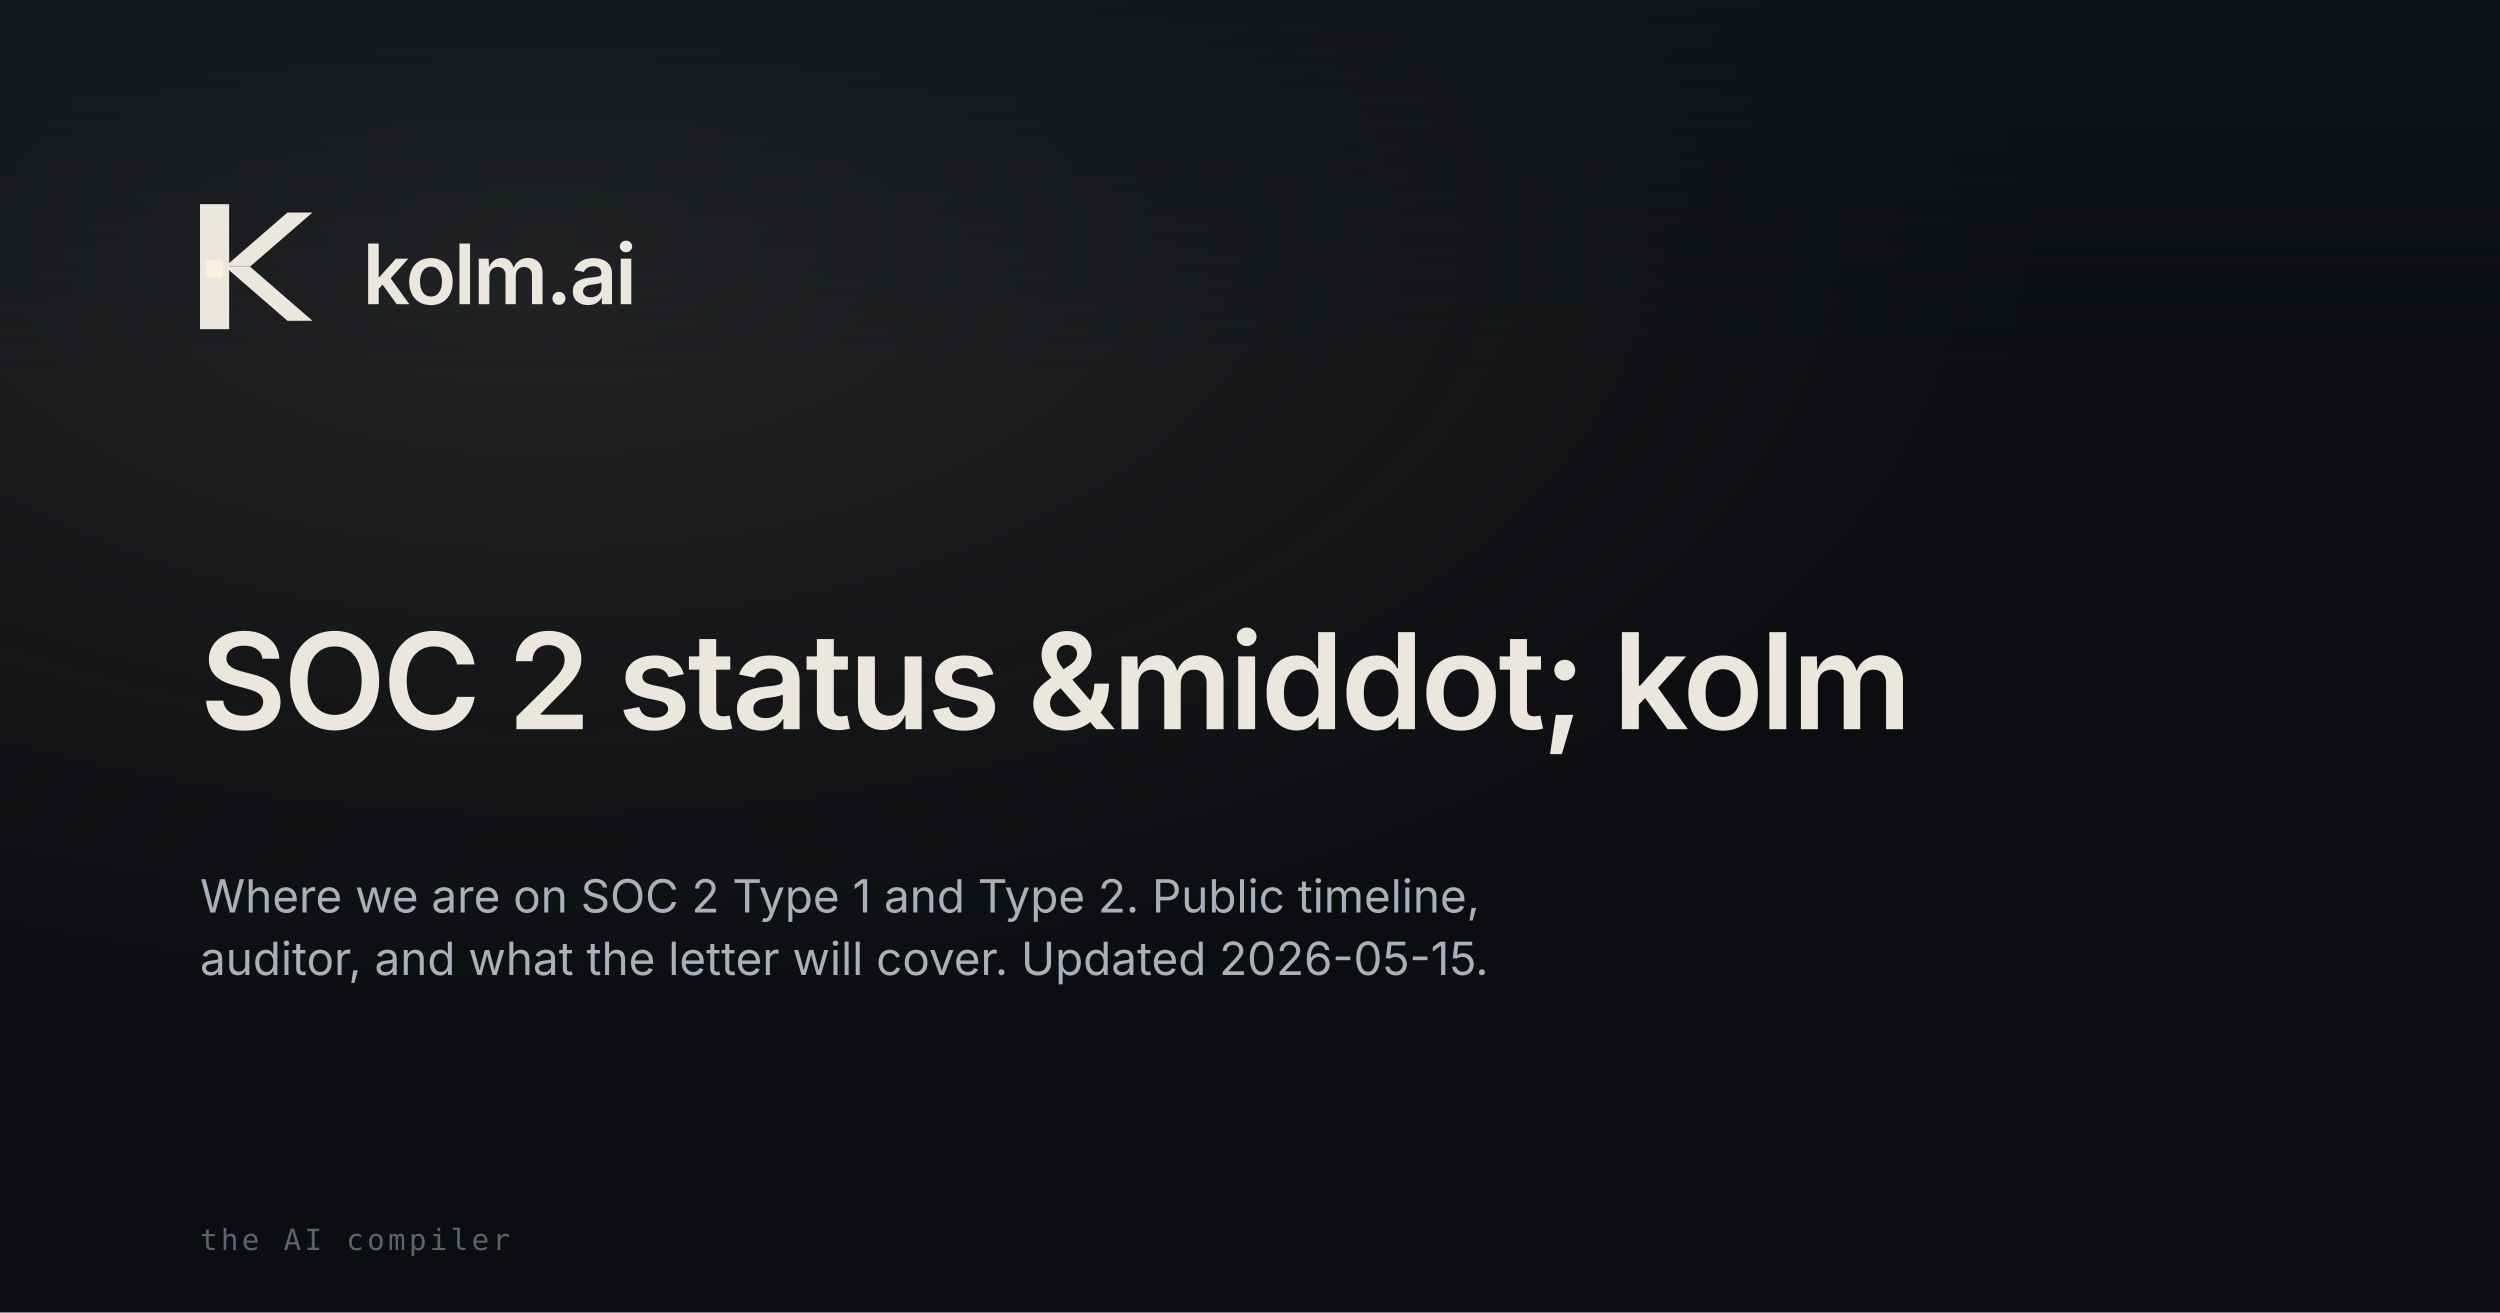
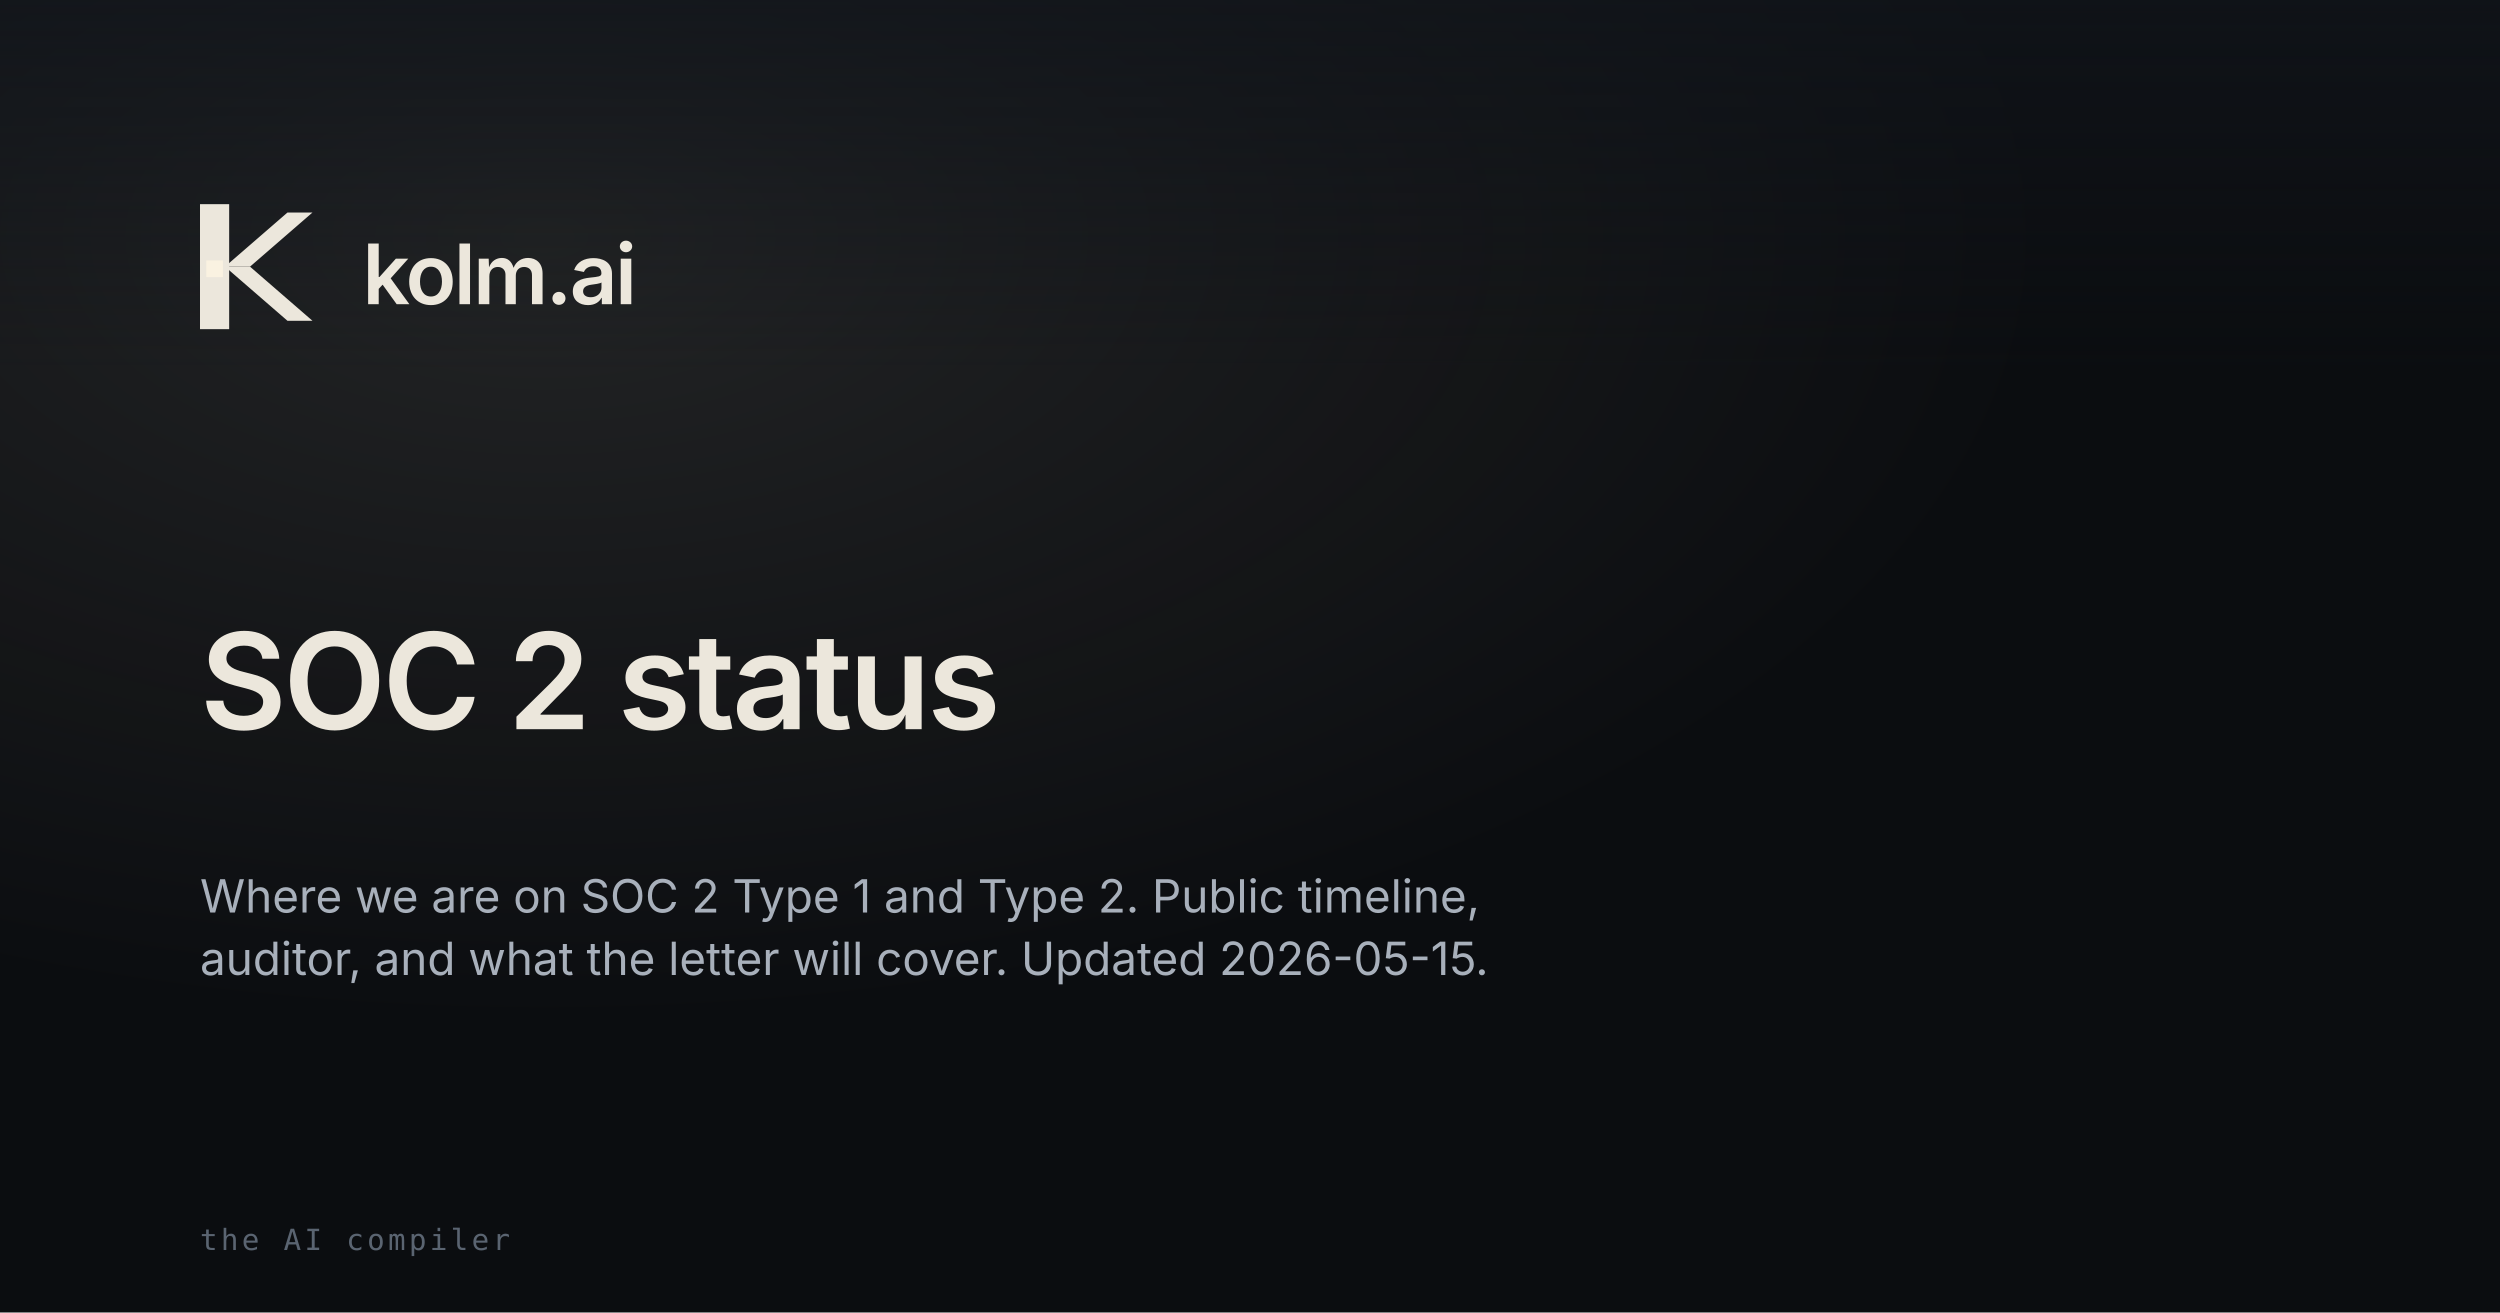
- <svg xmlns="http://www.w3.org/2000/svg" width="1200" height="630" viewBox="0 0 1200 630" role="img" aria-label="SOC 2 status &amp;middot; kolm | kolm.ai">
+ <svg xmlns="http://www.w3.org/2000/svg" width="1200" height="630" viewBox="0 0 1200 630" role="img" aria-label="SOC 2 status | kolm.ai">
  <defs>
    <radialGradient id="glow" cx="22%" cy="18%" r="60%">
      <stop offset="0%" stop-color="#faf2e1" stop-opacity="0.10" />
      <stop offset="100%" stop-color="#faf2e1" stop-opacity="0" />
    </radialGradient>
    <linearGradient id="topfade" x1="0" y1="0" x2="0" y2="1">
      <stop offset="0%" stop-color="#11151b" stop-opacity="0.7" />
      <stop offset="100%" stop-color="#11151b" stop-opacity="0" />
    </linearGradient>
  </defs>
  <rect width="1200" height="630" fill="#0b0d10" />
  <rect width="1200" height="630" fill="url(#glow)" />
  <rect width="1200" height="180" fill="url(#topfade)" />
  <g transform="translate(96 96)">
    <rect x="0" y="2" width="14" height="60" fill="#ece7dc" />
    <path d="M42 6 L54 6 L24 32 L12 32 Z" fill="#ece7dc" />
    <path d="M12 32 L24 32 L54 58 L42 58 Z" fill="#ece7dc" />
    <rect x="3" y="29" width="8" height="8" fill="#faf2e1" />
    <text x="78" y="50" fill="#ece7dc" font-family="-apple-system,BlinkMacSystemFont,'SF Pro Display','Inter','Segoe UI',system-ui,sans-serif" font-size="40" font-weight="600" letter-spacing="-1.2">kolm.ai</text>
  </g>
-   <text x="96" y="350" fill="#ece7dc" font-family="-apple-system,BlinkMacSystemFont,'SF Pro Display','Inter','Segoe UI',system-ui,sans-serif" font-size="64" font-weight="640" letter-spacing="-1.6">SOC 2 status &amp;middot; kolm</text>
+   <text x="96" y="350" fill="#ece7dc" font-family="-apple-system,BlinkMacSystemFont,'SF Pro Display','Inter','Segoe UI',system-ui,sans-serif" font-size="64" font-weight="640" letter-spacing="-1.6">SOC 2 status</text>
  <text x="96" y="438" fill="#a8b0bb" font-family="-apple-system,BlinkMacSystemFont,'SF Pro Text','Inter','Segoe UI',system-ui,sans-serif" font-size="22" font-weight="400">Where we are on SOC 2 Type 1 and Type 2. Public timeline,</text>
  <text x="96" y="468" fill="#a8b0bb" font-family="-apple-system,BlinkMacSystemFont,'SF Pro Text','Inter','Segoe UI',system-ui,sans-serif" font-size="22" font-weight="400">auditor, and what the letter will cover. Updated 2026-05-15.</text>
  <text x="96" y="600" fill="#5a6471" font-family="ui-monospace,'SF Mono',Menlo,Consolas,monospace" font-size="14" letter-spacing="1.6">the AI compiler</text>
</svg>
